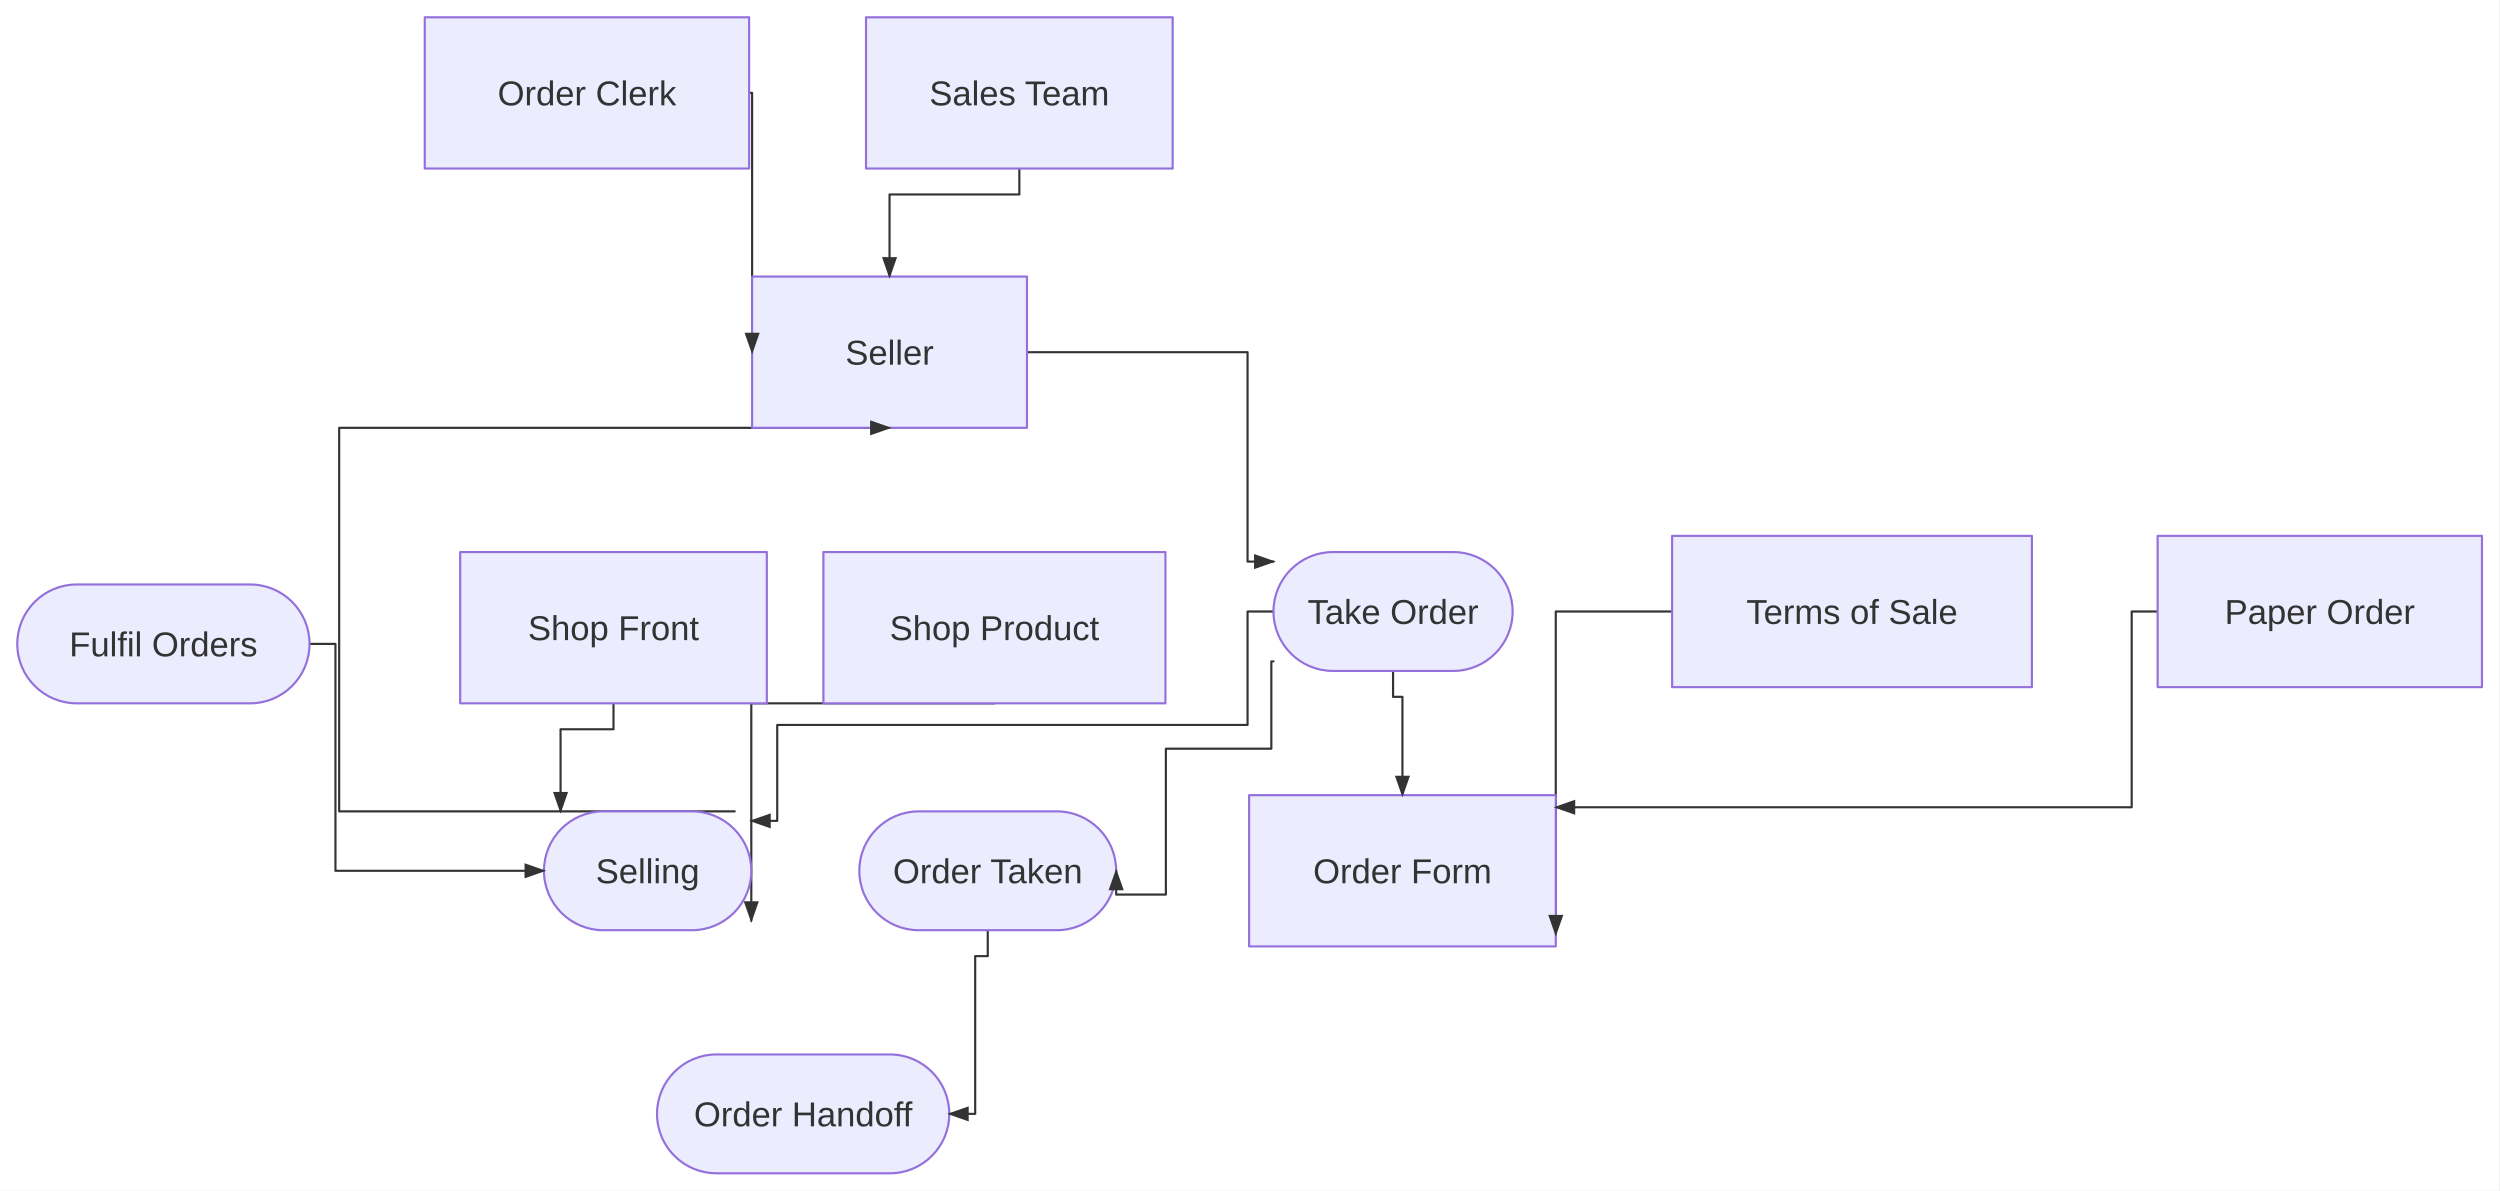
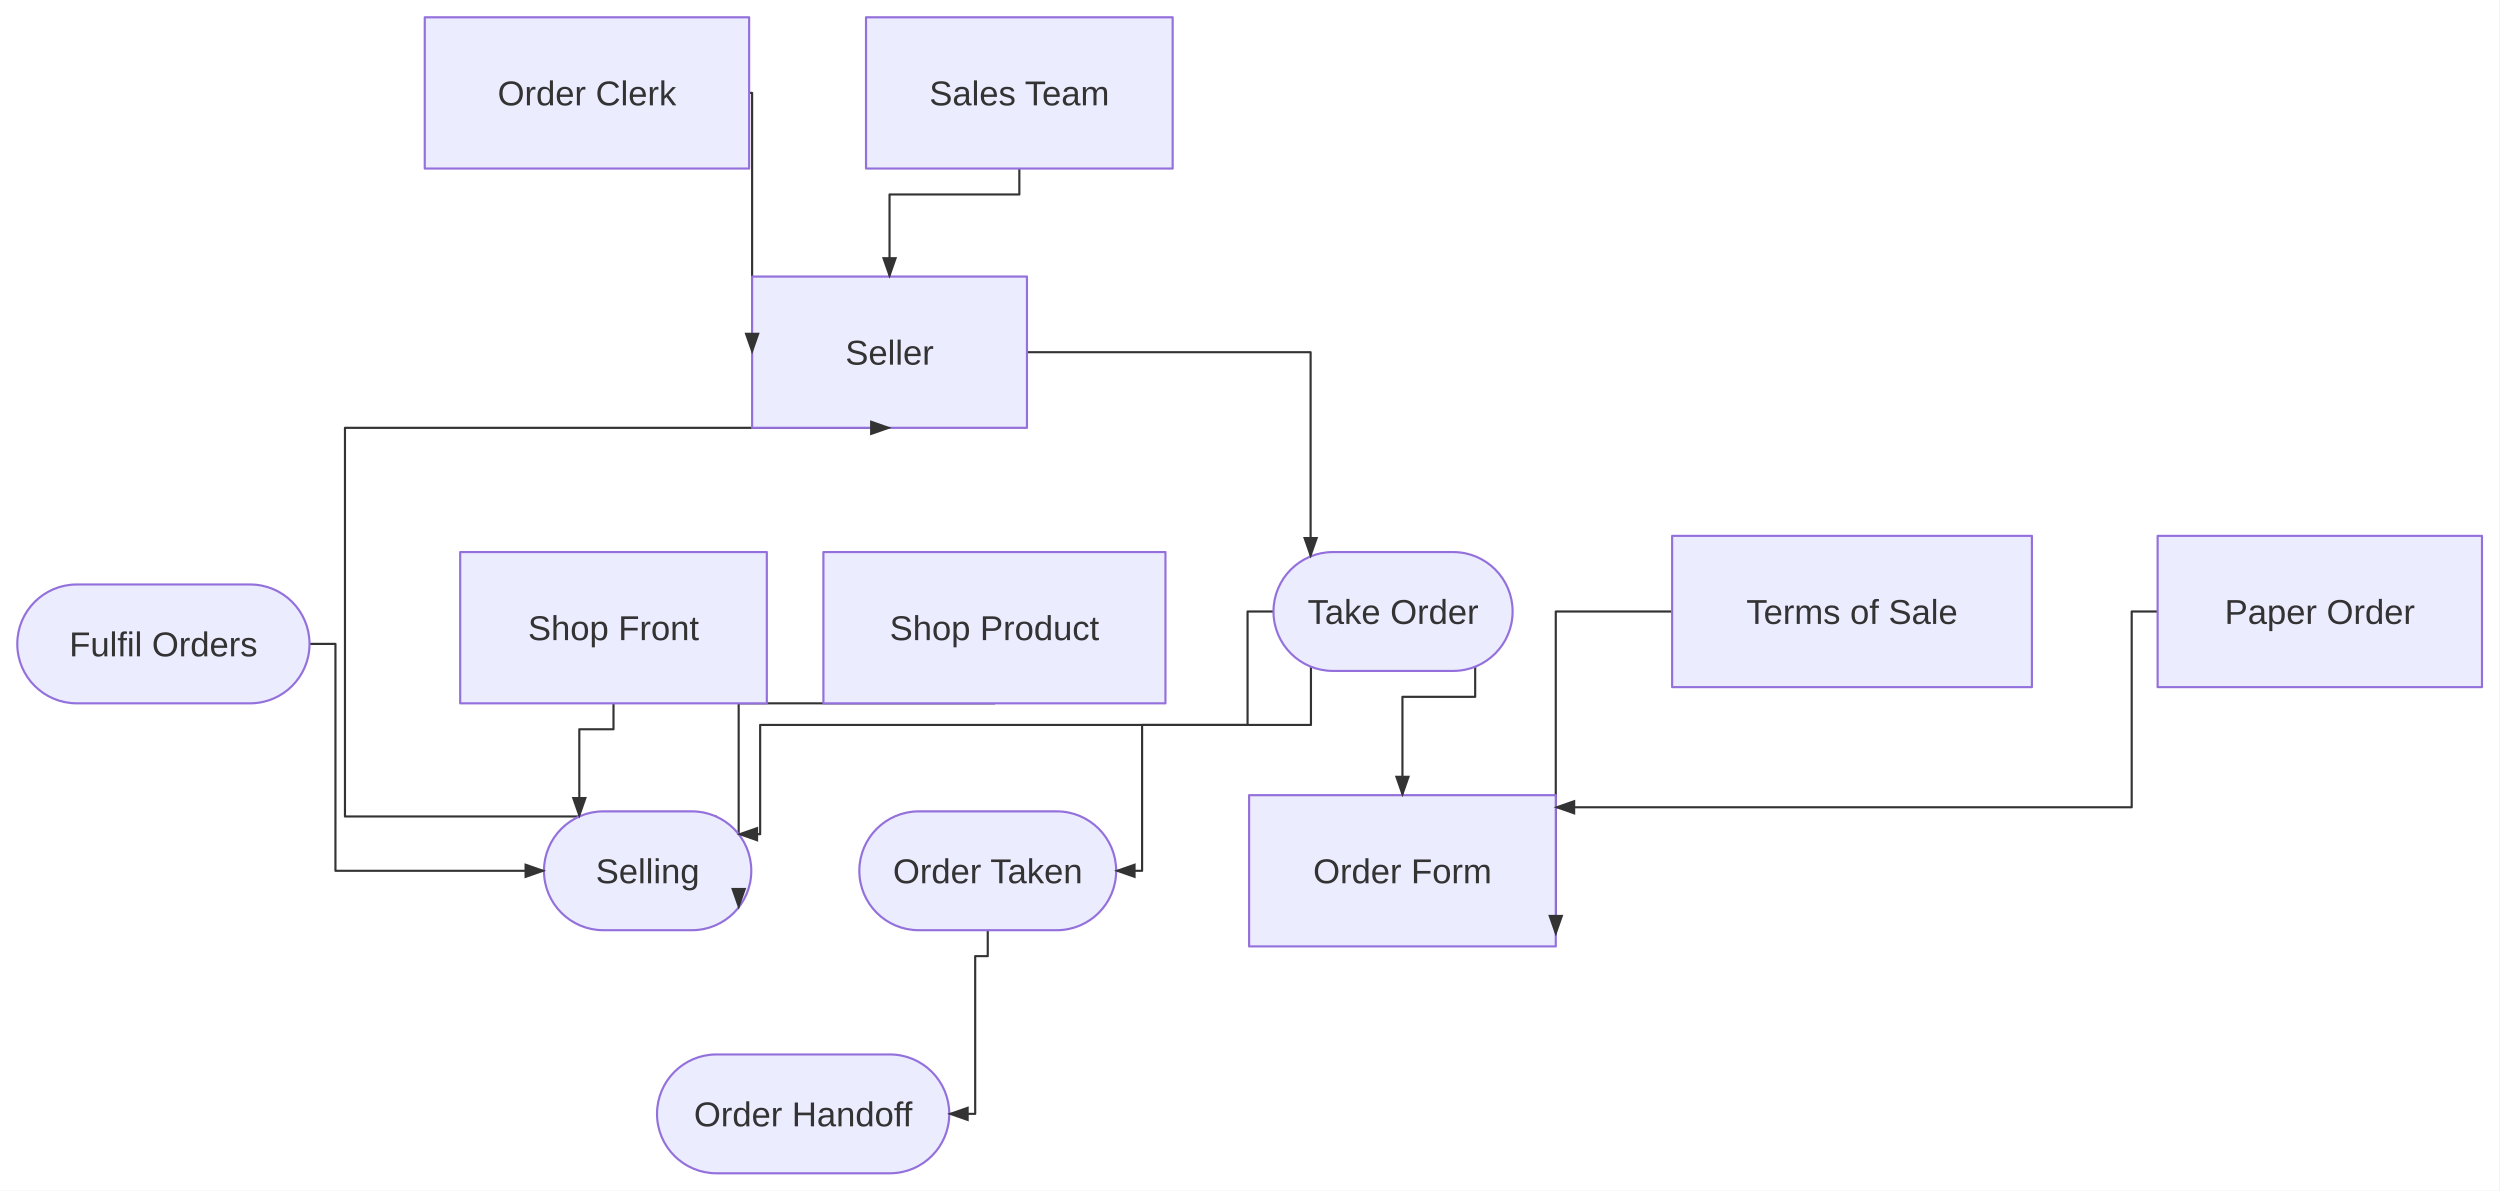
<svg xmlns="http://www.w3.org/2000/svg" width="1157" height="551" viewBox="0 0 1157 551">
  <rect x="0" y="0" width="1156.661" height="551" fill="white" />
  <path d="M346.695,43L348.078,43L348.078,163" fill="none" stroke="#333333" stroke-width="1" stroke-linejoin="round" stroke-linecap="round" data-edge-source="clerk" data-edge-target="seller" />
  <path d="M471.751,78L471.751,90L411.678,90L411.678,128" fill="none" stroke="#333333" stroke-width="1" stroke-linejoin="round" stroke-linecap="round" data-edge-source="salesTeam" data-edge-target="seller" />
-   <path d="M475.278,163L577.374,163L577.374,259.9L589.374,259.9" fill="none" stroke="#333333" stroke-width="1" stroke-linejoin="round" stroke-linecap="round" data-edge-source="seller" data-edge-target="takeOrder" />
-   <path d="M589.374,283L577.374,283L577.374,335.5L359.7,335.5L359.7,379.9L347.7,379.9" fill="none" stroke="#333333" stroke-width="1" stroke-linejoin="round" stroke-linecap="round" data-edge-source="takeOrder" data-edge-target="selling" />
+   <path d="M475.278,163L606.551,163L606.551,257.511" fill="none" stroke="#333333" stroke-width="1" stroke-linejoin="round" stroke-linecap="round" data-edge-source="seller" data-edge-target="takeOrder" />
+   <path d="M606.707,308.551L606.707,335.5L351.796,335.5L351.796,386.055L341.859,386.055" fill="none" stroke="#333333" stroke-width="1" stroke-linejoin="round" stroke-linecap="round" data-edge-source="takeOrder" data-edge-target="selling" />
  <path d="M143.246,298L155.246,298L155.246,403L251.75,403" fill="none" stroke="#333333" stroke-width="1" stroke-linejoin="round" stroke-linecap="round" data-edge-source="fulfil" data-edge-target="selling" />
-   <path d="M283.927,325.5L283.927,337.5L259.426,337.5L259.426,375.5" fill="none" stroke="#333333" stroke-width="1" stroke-linejoin="round" stroke-linecap="round" data-edge-source="shopFront" data-edge-target="selling" />
-   <path d="M340.024,375.5L156.967,375.5L156.967,198L411.678,198" fill="none" stroke="#333333" stroke-width="1" stroke-linejoin="round" stroke-linecap="round" data-edge-source="selling" data-edge-target="seller" />
-   <path d="M589.374,306.1L589.374,306.1L588.374,306.1L588.374,346.5L539.562,346.5L539.562,414L516.562,414L516.562,403" fill="none" stroke="#333333" stroke-width="1" stroke-linejoin="round" stroke-linecap="round" data-edge-source="takeOrder" data-edge-target="orderTaken" />
+   <path d="M283.927,325.5L283.927,337.5L268.105,337.5L268.105,377.86" fill="none" stroke="#333333" stroke-width="1" stroke-linejoin="round" stroke-linecap="round" data-edge-source="shopFront" data-edge-target="selling" />
+   <path d="M331.345,377.86L159.651,377.86L159.651,198L411.678,198" fill="none" stroke="#333333" stroke-width="1" stroke-linejoin="round" stroke-linecap="round" data-edge-source="selling" data-edge-target="seller" />
+   <path d="M589.374,283L577.374,283L577.374,335.5L528.562,335.5L528.562,403L516.562,403" fill="none" stroke="#333333" stroke-width="1" stroke-linejoin="round" stroke-linecap="round" data-edge-source="takeOrder" data-edge-target="orderTaken" />
  <path d="M457.131,430.5L457.131,442.5L451.318,442.5L451.318,515.5L439.318,515.5" fill="none" stroke="#333333" stroke-width="1" stroke-linejoin="round" stroke-linecap="round" data-edge-source="orderTaken" data-edge-target="handoff" />
-   <path d="M644.709,310.5L644.709,322.5L649.051,322.5L649.051,368" fill="none" stroke="#333333" stroke-width="1" stroke-linejoin="round" stroke-linecap="round" data-edge-source="takeOrder" data-edge-target="orderForm" />
+   <path d="M682.711,308.551L682.711,322.5L649.051,322.5L649.051,368" fill="none" stroke="#333333" stroke-width="1" stroke-linejoin="round" stroke-linecap="round" data-edge-source="takeOrder" data-edge-target="orderForm" />
  <path d="M773.861,283L720.011,283L720.011,432.4" fill="none" stroke="#333333" stroke-width="1" stroke-linejoin="round" stroke-linecap="round" data-edge-source="terms" data-edge-target="orderForm" />
  <path d="M998.549,283L986.549,283L986.549,373.6L720.011,373.6" fill="none" stroke="#333333" stroke-width="1" stroke-linejoin="round" stroke-linecap="round" data-edge-source="paperOrder" data-edge-target="orderForm" />
-   <path d="M460.222,325.5L347.7,325.5L347.7,426.1" fill="none" stroke="#333333" stroke-width="1" stroke-linejoin="round" stroke-linecap="round" data-edge-source="shopOffer" data-edge-target="selling" />
+   <path d="M460.222,325.5L341.859,325.5L341.859,419.945" fill="none" stroke="#333333" stroke-width="1" stroke-linejoin="round" stroke-linecap="round" data-edge-source="shopOffer" data-edge-target="selling" />
  <path d="M196.58,8 H346.7 V78 H196.58 Z" fill="#ECECFF" stroke="#9370DB" stroke-width="1" stroke-linejoin="round" stroke-linecap="round" />
  <path d="M400.79,8 H542.71 V78 H400.79 Z" fill="#ECECFF" stroke="#9370DB" stroke-width="1" stroke-linejoin="round" stroke-linecap="round" />
  <path d="M348.08,128 H475.28 V198 H348.08 Z" fill="#ECECFF" stroke="#9370DB" stroke-width="1" stroke-linejoin="round" stroke-linecap="round" />
  <path d="M998.55,248 H1148.66 V318 H998.55 Z" fill="#ECECFF" stroke="#9370DB" stroke-width="1" stroke-linejoin="round" stroke-linecap="round" />
  <path d="M616.87,255.5 H672.54 A27.5,27.5 0 0 1 672.54,310.5 H616.87 A27.5,27.5 0 0 1 616.87,255.5 Z" fill="#ECECFF" stroke="#9370DB" stroke-width="1" stroke-linejoin="round" stroke-linecap="round" />
  <path d="M773.86,248 H940.36 V318 H773.86 Z" fill="#ECECFF" stroke="#9370DB" stroke-width="1" stroke-linejoin="round" stroke-linecap="round" />
  <path d="M212.97,255.5 H354.89 V325.5 H212.97 Z" fill="#ECECFF" stroke="#9370DB" stroke-width="1" stroke-linejoin="round" stroke-linecap="round" />
  <path d="M381.07,255.5 H539.37 V325.5 H381.07 Z" fill="#ECECFF" stroke="#9370DB" stroke-width="1" stroke-linejoin="round" stroke-linecap="round" />
  <path d="M35.5,270.5 H115.75 A27.5,27.5 0 0 1 115.75,325.5 H35.5 A27.5,27.5 0 0 1 35.5,270.5 Z" fill="#ECECFF" stroke="#9370DB" stroke-width="1" stroke-linejoin="round" stroke-linecap="round" />
  <path d="M578.09,368 H720.01 V438 H578.09 Z" fill="#ECECFF" stroke="#9370DB" stroke-width="1" stroke-linejoin="round" stroke-linecap="round" />
  <path d="M425.2,375.5 H489.06 A27.5,27.5 0 0 1 489.06,430.5 H425.2 A27.5,27.5 0 0 1 425.2,375.5 Z" fill="#ECECFF" stroke="#9370DB" stroke-width="1" stroke-linejoin="round" stroke-linecap="round" />
  <path d="M279.25,375.5 H320.2 A27.5,27.5 0 0 1 320.2,430.5 H279.25 A27.5,27.5 0 0 1 279.25,375.5 Z" fill="#ECECFF" stroke="#9370DB" stroke-width="1" stroke-linejoin="round" stroke-linecap="round" />
  <path d="M331.57,488 H411.82 A27.5,27.5 0 0 1 411.82,543 H331.57 A27.5,27.5 0 0 1 331.57,488 Z" fill="#ECECFF" stroke="#9370DB" stroke-width="1" stroke-linejoin="round" stroke-linecap="round" />
  <polygon points="348.078,164 344.578,154 351.578,154" fill="#333333" stroke="none" />
  <polygon points="411.678,129 408.178,119 415.178,119" fill="#333333" stroke="none" />
-   <polygon points="590.374,259.9 580.374,263.4 580.374,256.4" fill="#333333" stroke="none" />
-   <polygon points="346.7,379.9 356.7,376.4 356.7,383.4" fill="#333333" stroke="none" />
+   <polygon points="606.551,258.511 603.051,248.511 610.051,248.511" fill="#333333" stroke="none" />
+   <polygon points="340.859,386.055 350.859,382.555 350.859,389.555" fill="#333333" stroke="none" />
  <polygon points="252.75,403 242.75,406.5 242.75,399.5" fill="#333333" stroke="none" />
-   <polygon points="259.426,376.5 255.926,366.5 262.926,366.5" fill="#333333" stroke="none" />
+   <polygon points="268.105,378.86 264.605,368.86 271.605,368.86" fill="#333333" stroke="none" />
  <polygon points="412.678,198 402.678,201.5 402.678,194.5" fill="#333333" stroke="none" />
-   <polygon points="516.562,402 520.062,412 513.062,412" fill="#333333" stroke="none" />
+   <polygon points="515.562,403 525.562,399.5 525.562,406.5" fill="#333333" stroke="none" />
  <polygon points="438.318,515.5 448.318,512 448.318,519" fill="#333333" stroke="none" />
  <polygon points="649.051,369 645.551,359 652.551,359" fill="#333333" stroke="none" />
  <polygon points="720.011,433.4 716.511,423.4 723.511,423.4" fill="#333333" stroke="none" />
  <polygon points="719.011,373.6 729.011,370.1 729.011,377.1" fill="#333333" stroke="none" />
-   <polygon points="347.7,427.1 344.2,417.1 351.2,417.1" fill="#333333" stroke="none" />
+   <polygon points="341.859,420.945 338.359,410.945 345.359,410.945" fill="#333333" stroke="none" />
  <text x="271.639" y="48.76" text-anchor="middle" fill="#333" font-family="&quot;trebuchet ms&quot;, verdana, arial, sans-serif" font-size="16" font-weight="normal">Order Clerk</text>
  <text x="471.751" y="48.76" text-anchor="middle" fill="#333" font-family="&quot;trebuchet ms&quot;, verdana, arial, sans-serif" font-size="16" font-weight="normal">Sales Team</text>
  <text x="411.678" y="168.76" text-anchor="middle" fill="#333" font-family="&quot;trebuchet ms&quot;, verdana, arial, sans-serif" font-size="16" font-weight="normal">Seller</text>
  <text x="1073.605" y="288.76" text-anchor="middle" fill="#333" font-family="&quot;trebuchet ms&quot;, verdana, arial, sans-serif" font-size="16" font-weight="normal">Paper Order</text>
  <text x="644.709" y="288.76" text-anchor="middle" fill="#333" font-family="&quot;trebuchet ms&quot;, verdana, arial, sans-serif" font-size="16" font-weight="normal">Take Order</text>
  <text x="857.109" y="288.76" text-anchor="middle" fill="#333" font-family="&quot;trebuchet ms&quot;, verdana, arial, sans-serif" font-size="16" font-weight="normal">Terms of Sale</text>
  <text x="283.927" y="296.26" text-anchor="middle" fill="#333" font-family="&quot;trebuchet ms&quot;, verdana, arial, sans-serif" font-size="16" font-weight="normal">Shop Front</text>
  <text x="460.222" y="296.26" text-anchor="middle" fill="#333" font-family="&quot;trebuchet ms&quot;, verdana, arial, sans-serif" font-size="16" font-weight="normal">Shop Product</text>
  <text x="75.623" y="303.76" text-anchor="middle" fill="#333" font-family="&quot;trebuchet ms&quot;, verdana, arial, sans-serif" font-size="16" font-weight="normal">Fulfil Orders</text>
  <text x="649.051" y="408.76" text-anchor="middle" fill="#333" font-family="&quot;trebuchet ms&quot;, verdana, arial, sans-serif" font-size="16" font-weight="normal">Order Form</text>
  <text x="457.131" y="408.76" text-anchor="middle" fill="#333" font-family="&quot;trebuchet ms&quot;, verdana, arial, sans-serif" font-size="16" font-weight="normal">Order Taken</text>
  <text x="299.725" y="408.76" text-anchor="middle" fill="#333" font-family="&quot;trebuchet ms&quot;, verdana, arial, sans-serif" font-size="16" font-weight="normal">Selling</text>
  <text x="371.695" y="521.26" text-anchor="middle" fill="#333" font-family="&quot;trebuchet ms&quot;, verdana, arial, sans-serif" font-size="16" font-weight="normal">Order Handoff</text>
</svg>
